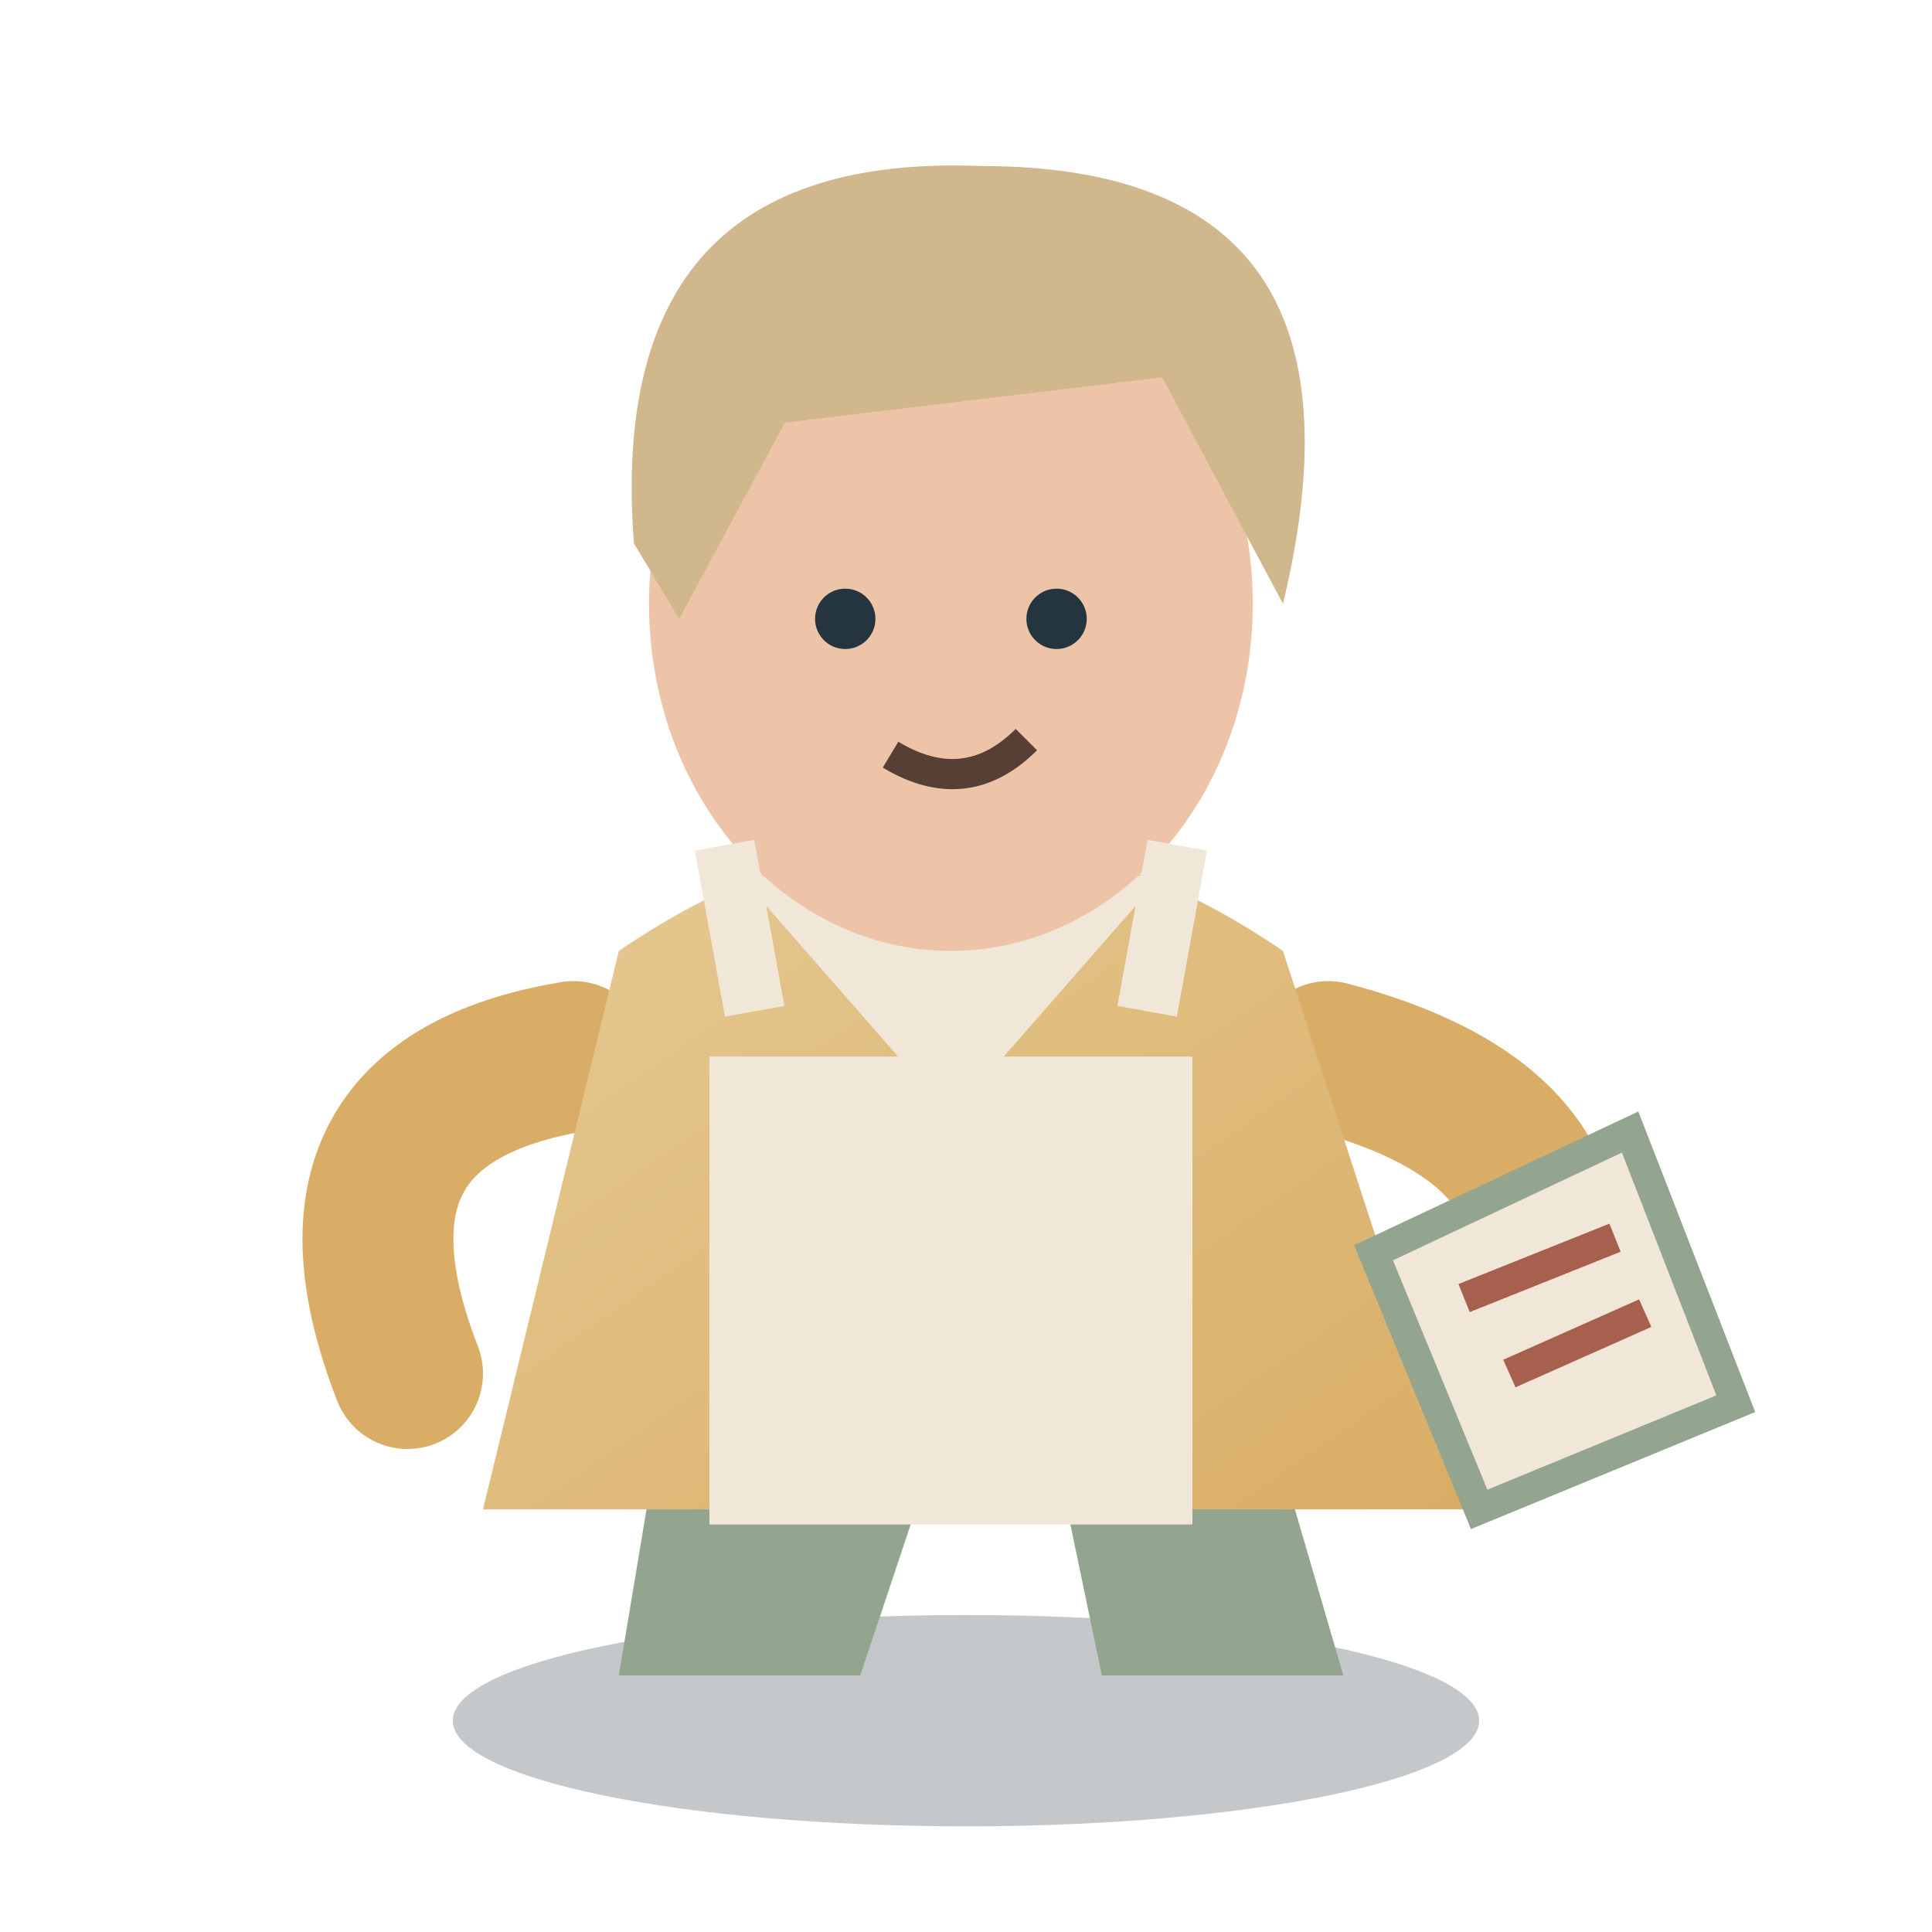
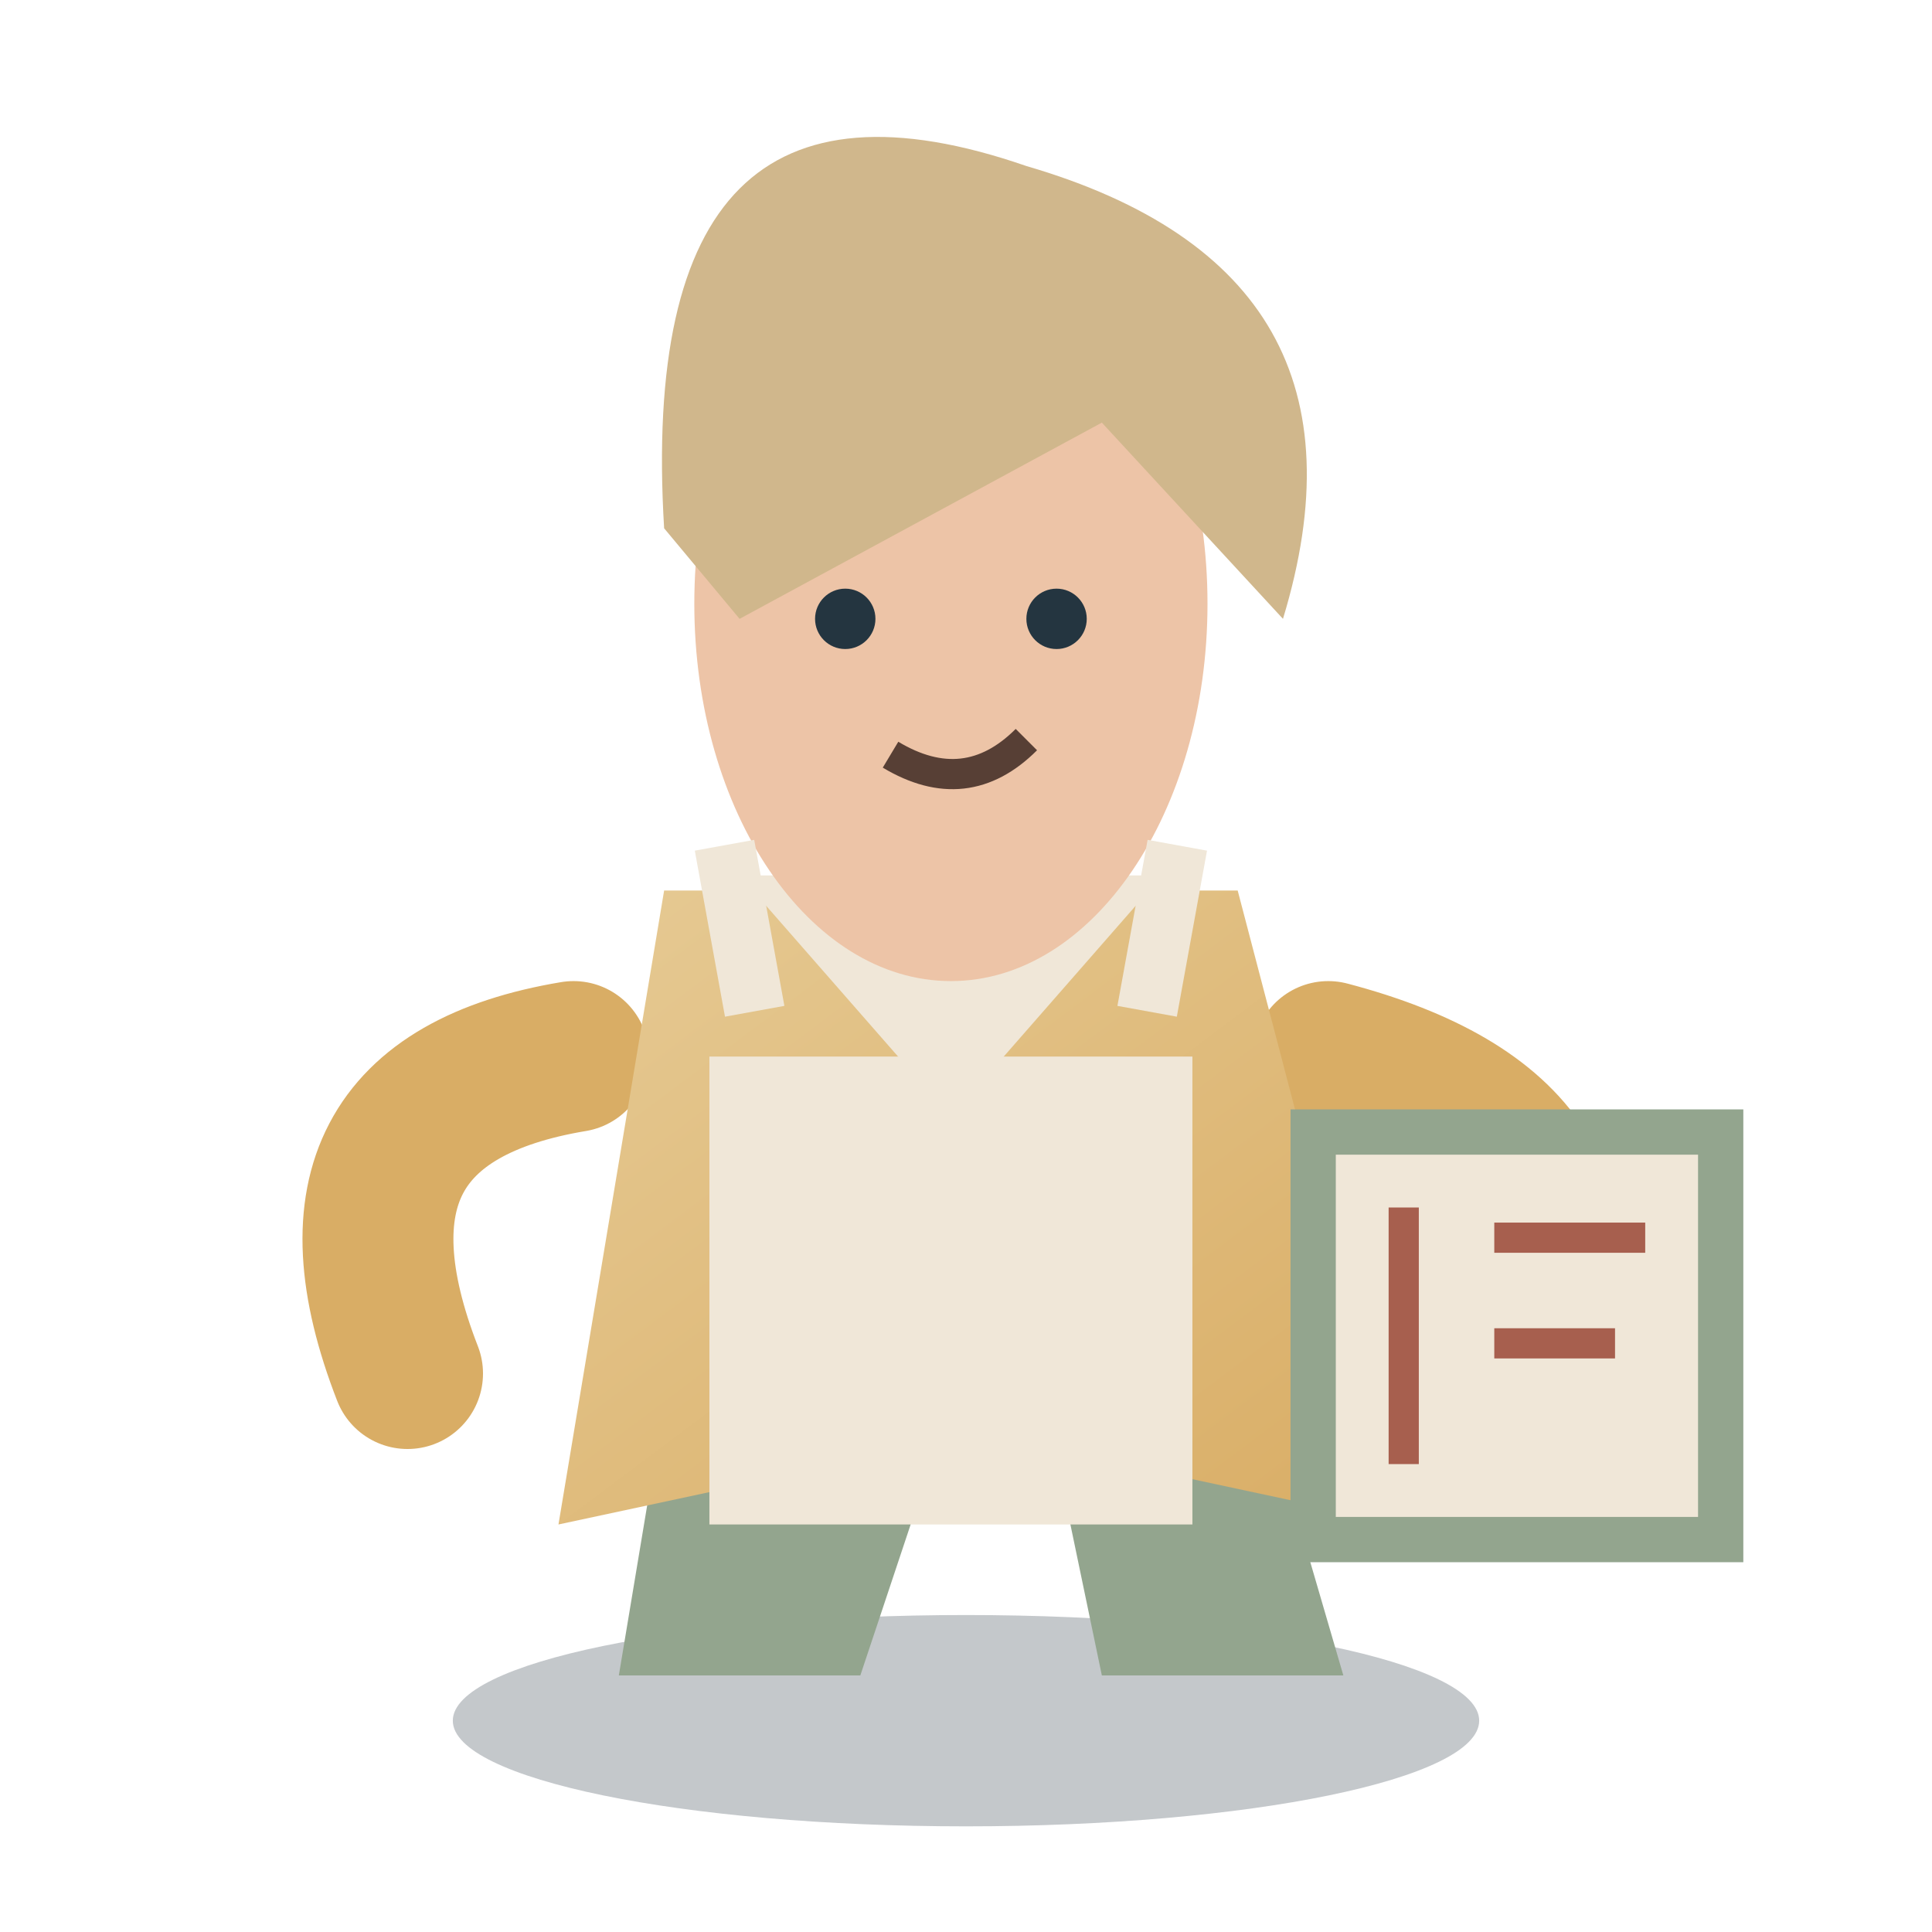
<svg xmlns="http://www.w3.org/2000/svg" width="128" height="128" viewBox="0 0 128 128">
  <defs>
    <linearGradient id="body2" x1="0" y1="0" x2="1" y2="1">
      <stop offset="0" stop-color="#e6ca94" />
      <stop offset="1" stop-color="#D9AD65" />
    </linearGradient>
  </defs>
  <ellipse cx="64" cy="114" rx="34" ry="7" fill="#091726" opacity=".24" />
  <path d="M45 87l-4 24h16l8-24M68 87l5 24h16l-7-24" fill="#93A58E" />
  <path d="M38 70Q20 73 27 91M88 70q19 5 13 20" stroke="#D9AD65" stroke-width="10" fill="none" stroke-linecap="round" />
-   <path d="M32 100l9-37q22-15 44 0l12 37z" fill="url(#body2)" />
+   <path d="M37 101l7-42h38l11 42-28-6z" fill="url(#body2)" />
  <path d="M49 58l14 16 14-16" fill="#F0E7D8" />
-   <ellipse cx="63" cy="40" rx="20" ry="23" fill="#edc4a7" />
-   <path d="M42 36q-2-26 23-25 27 0 20 29l-8-15-25 3-7 13z" fill="#d0b78c" />
+   <ellipse cx="63" cy="40" rx="17" ry="25" fill="#edc4a7" />
+   <path d="M44 35q-2-33 24-24 24 7 17 30l-12-13-24 13z" fill="#d0b78c" />
  <circle cx="56" cy="41" r="2" fill="#243540" />
  <circle cx="70" cy="41" r="2" fill="#243540" />
  <path d="M59 50q5 3 9-1" fill="none" stroke="#573f35" stroke-width="2" />
  <path d="M47 70h32v31H47z" fill="#F0E7D8" />
  <path d="M50 67l-2-11M76 67l2-11" stroke="#F0E7D8" stroke-width="4" />
-   <path d="M91 83l17-8 7 18-17 7z" fill="#F0E7D8" stroke="#93A58E" stroke-width="2" />
-   <path d="M97 86l10-4m-7 9 9-4" stroke="#A75F4E" stroke-width="2" />
+   <path d="M87 75h27v27H87z" fill="#F0E7D8" stroke="#93A58E" stroke-width="3" />
+   <path d="M93 80v17M99 82h10M99 89h8" stroke="#A75F4E" stroke-width="2" />
</svg>
